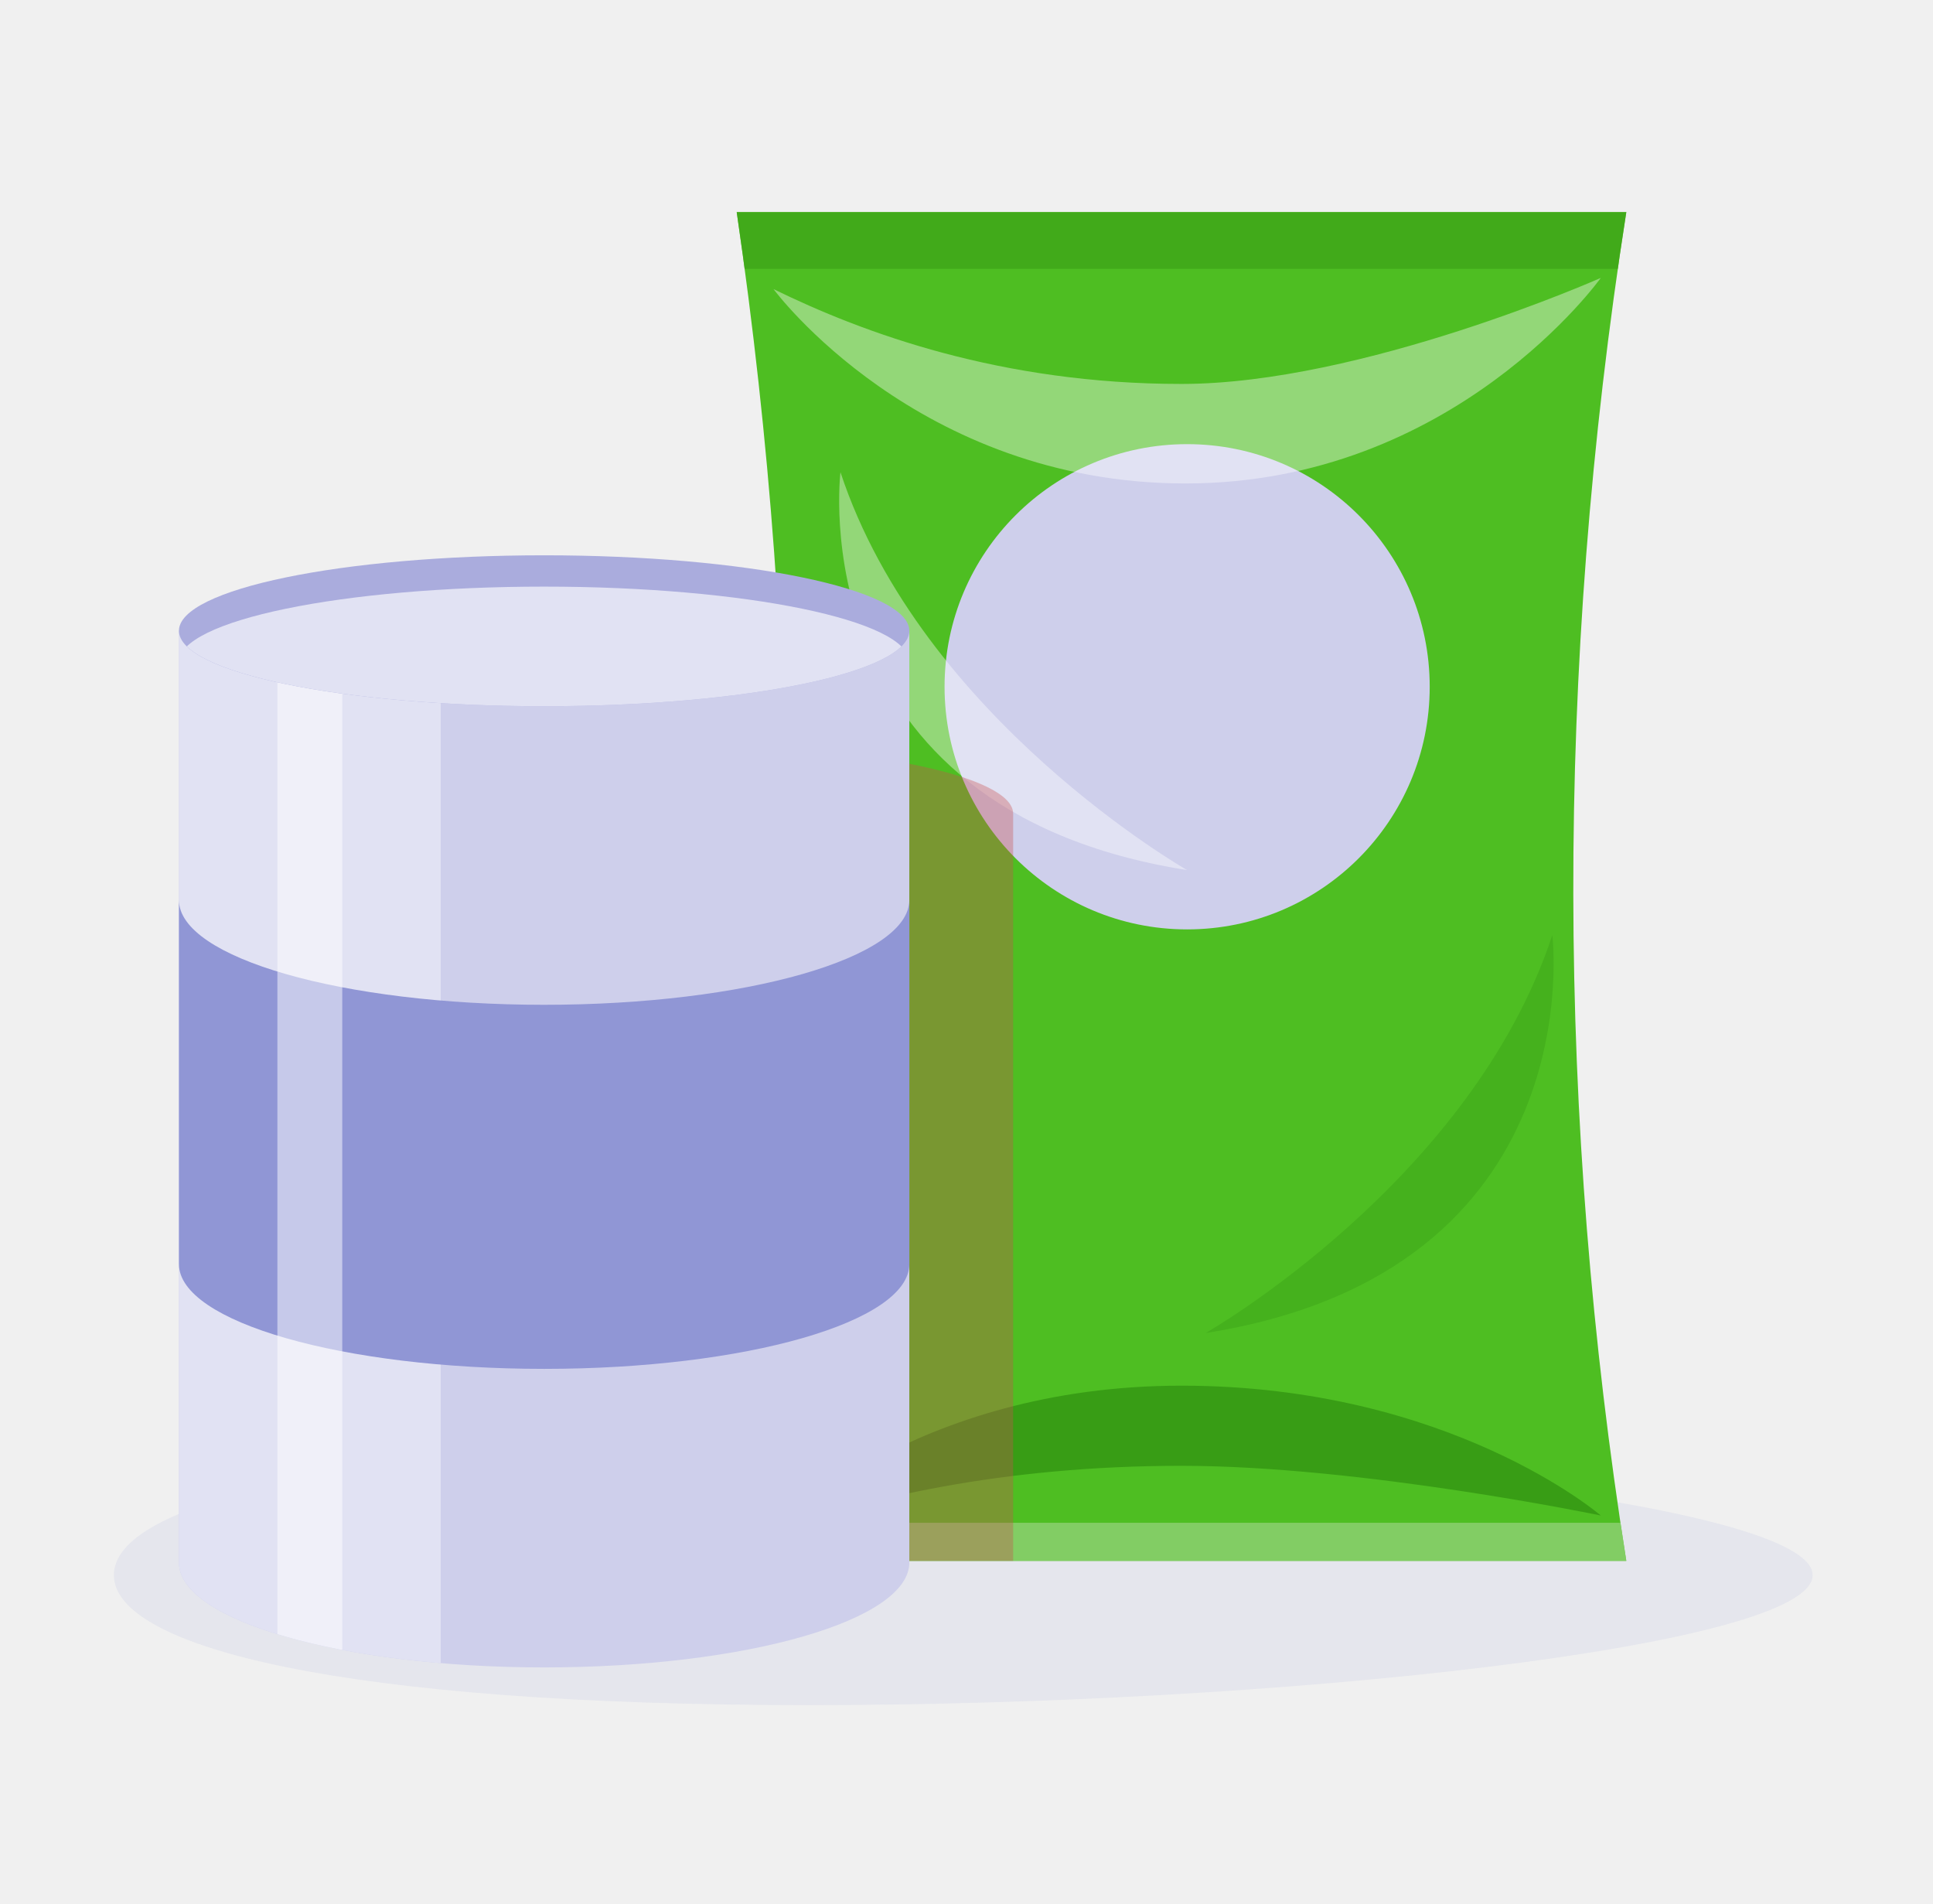
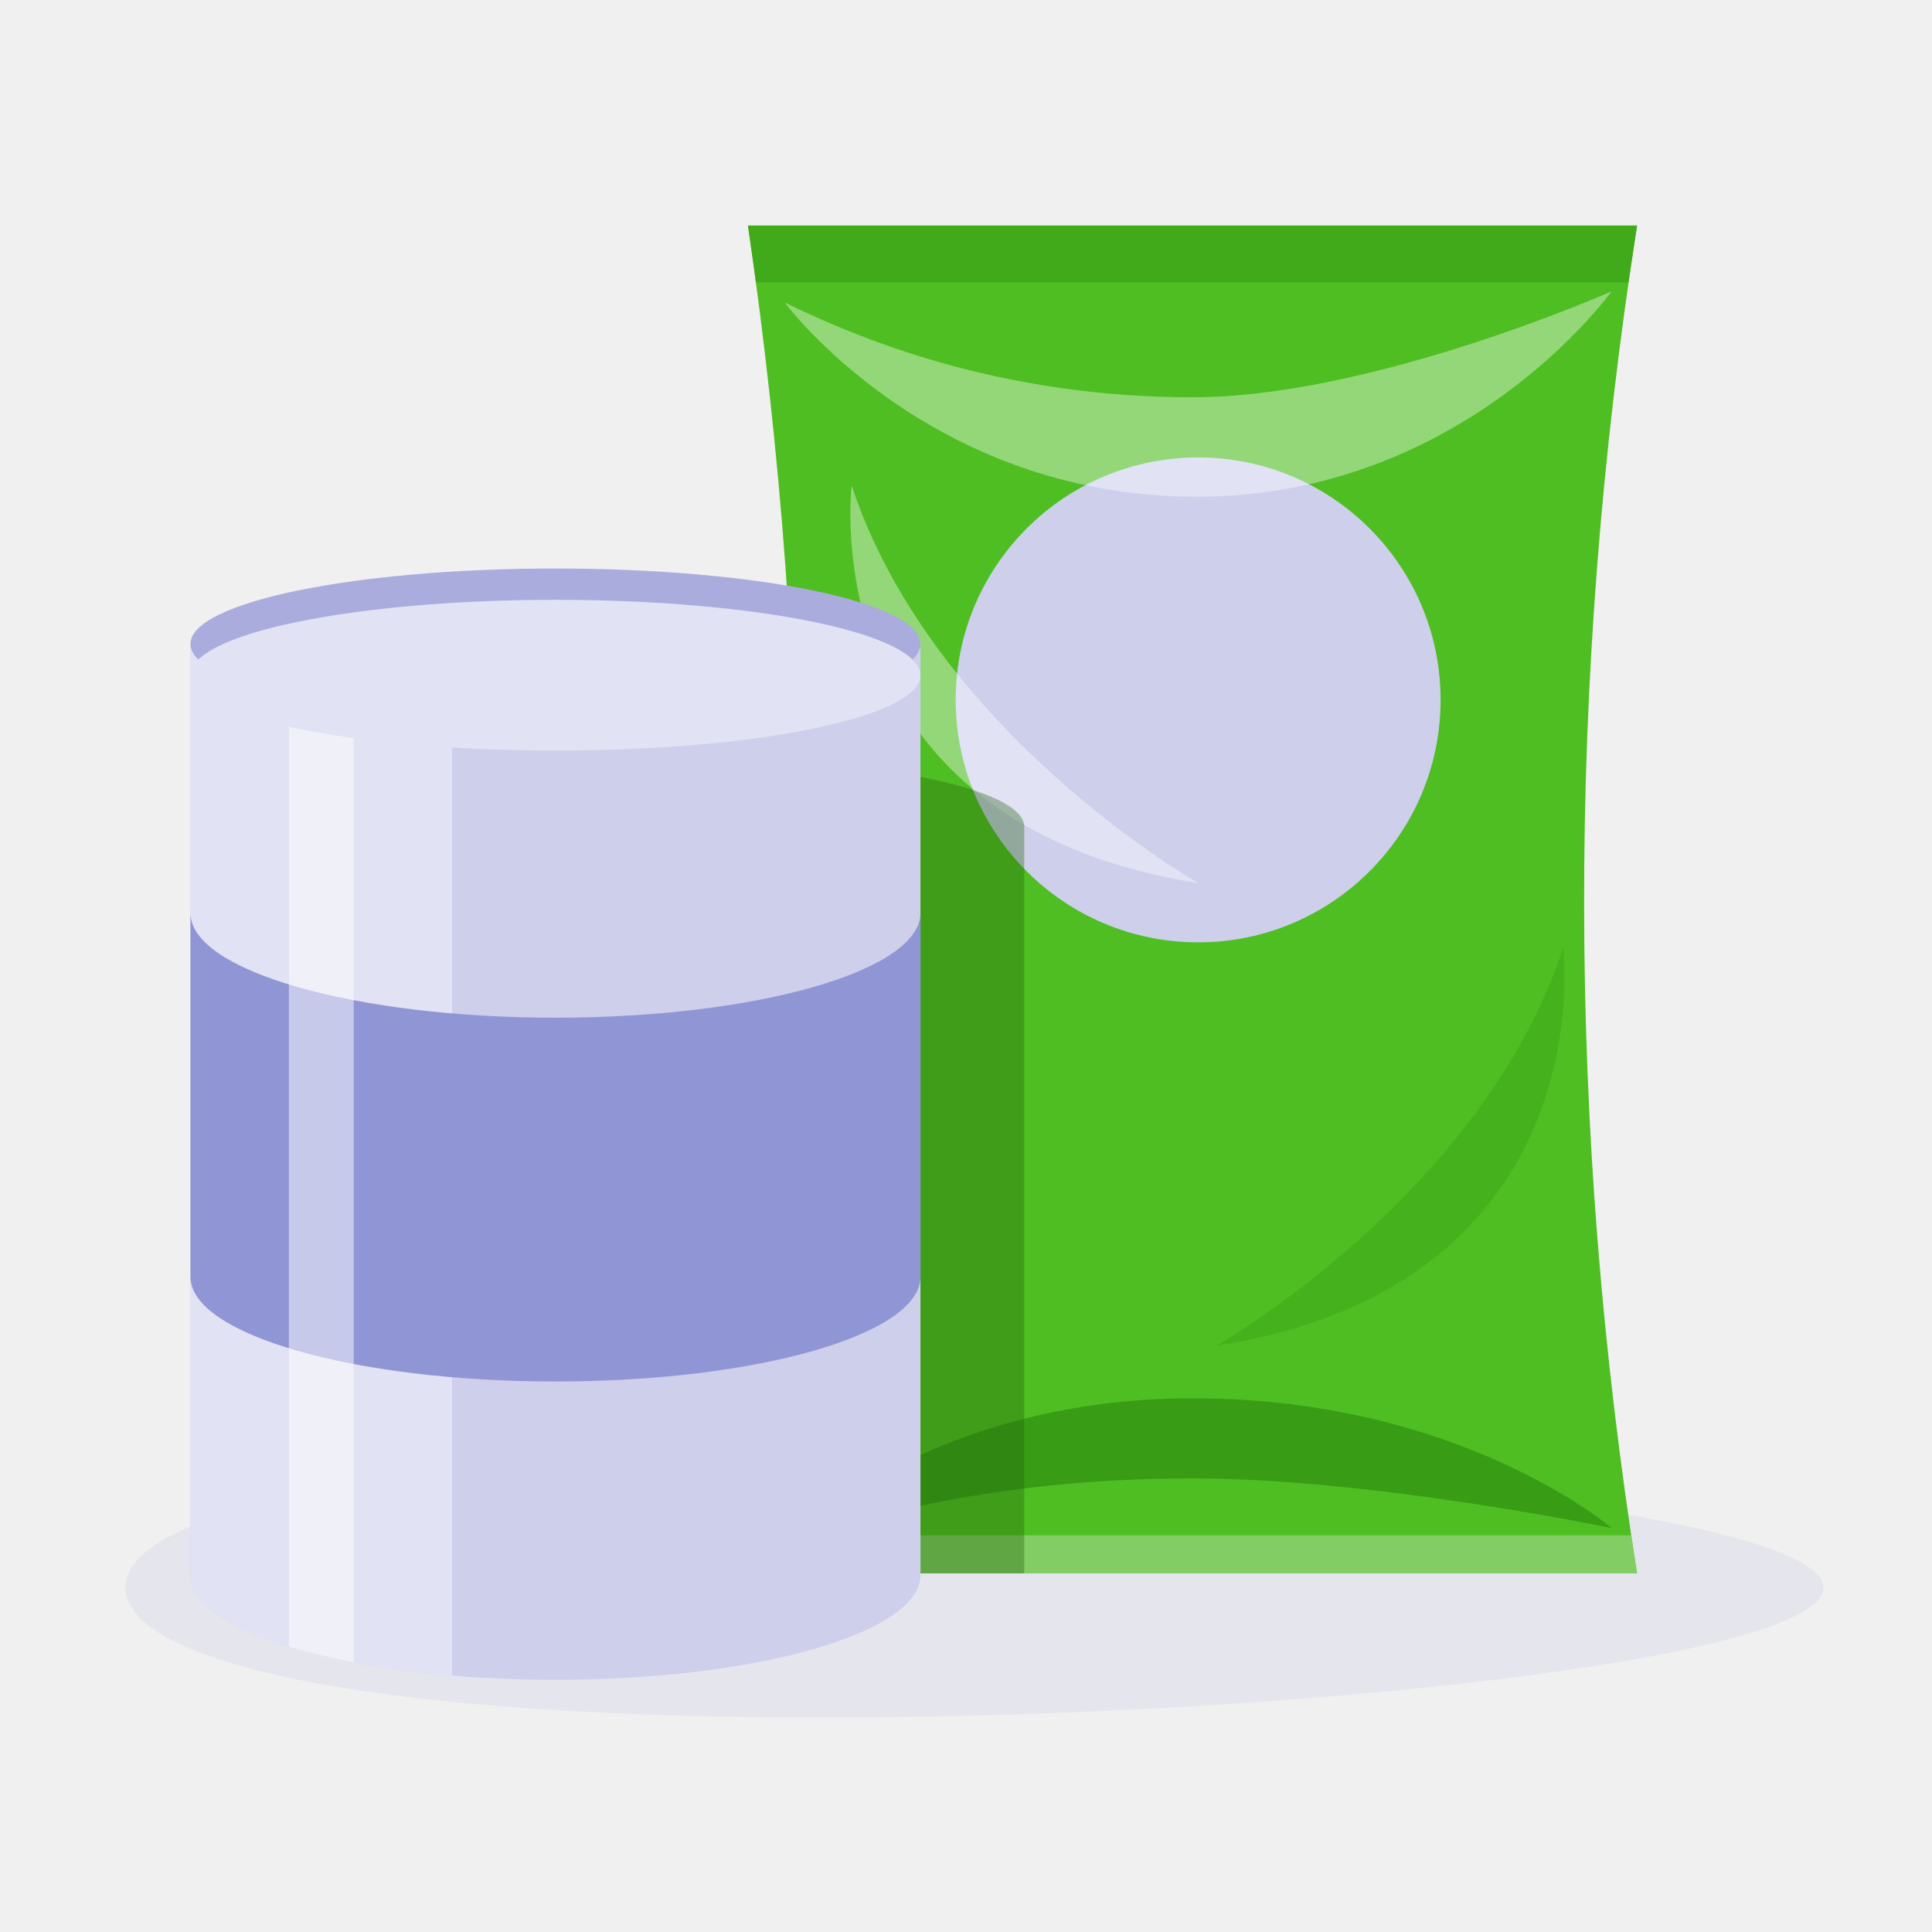
- <svg xmlns="http://www.w3.org/2000/svg" width="100%" height="100%" viewBox="0 0 65 64" version="1.1" xml:space="preserve" style="fill-rule:evenodd;clip-rule:evenodd;stroke-linejoin:round;stroke-miterlimit:2;">
-   <rect id="REPLACE-Transfats-2" x="0.391" y="0" width="64" height="64" style="fill:none;" />
-   <path d="M27.199,48.587C42.962,48.587 60.953,50.545 60.953,52.956C60.953,55.368 42.962,57.326 27.199,57.326C11.435,57.326 3.83,55.368 3.83,52.956C3.83,50.545 11.435,48.587 27.199,48.587Z" style="fill:#b5b8e2;fill-opacity:0.18;" />
+ <svg xmlns="http://www.w3.org/2000/svg" width="100%" height="100%" viewBox="0 0 65 65" version="1.1" xml:space="preserve" style="fill-rule:evenodd;clip-rule:evenodd;stroke-linejoin:round;stroke-miterlimit:2;">
+   <rect id="REPLACE-Transfats-2" x="0.391" y="0.458" width="64" height="64" style="fill:none;" />
+   <path d="M27.59,49.045C43.353,49.045 61.344,51.003 61.344,53.414C61.344,55.826 43.353,57.784 27.59,57.784C11.826,57.784 4.221,55.826 4.221,53.414C4.221,51.003 11.826,49.045 27.59,49.045Z" style="fill:#b5b8e2;fill-opacity:0.18;" />
+   <path d="M55.078,7.589L25.164,7.589C27.401,22.895 27.405,38.011 25.164,52.935L55.078,52.935C52.743,38.152 52.66,23.037 55.078,7.589Z" style="fill:#4ebe22;" />
  <g>
-     <path d="M54.687,7.131L24.773,7.131C27.01,22.437 27.014,37.553 24.773,52.477L54.687,52.477C52.352,37.694 52.269,22.579 54.687,7.131Z" style="fill:#4ebe22;" />
    <clipPath id="_clip1">
-       <path d="M54.687,7.131L24.773,7.131C27.01,22.437 27.014,37.553 24.773,52.477L54.687,52.477C52.352,37.694 52.269,22.579 54.687,7.131Z" />
+       <path d="M55.078,7.589L25.164,7.589C27.401,22.895 27.405,38.011 25.164,52.935L55.078,52.935C52.743,38.152 52.66,23.037 55.078,7.589Z" />
    </clipPath>
    <g clip-path="url(#_clip1)">
-       <rect x="20.572" y="3.266" width="40.806" height="5.774" style="fill:#3da518;fill-opacity:0.76;" />
-       <rect x="20.572" y="51.195" width="40.806" height="5.774" style="fill:#92d379;fill-opacity:0.76;" />
-       <path id="_-Curve-" d="M26.01,51.484C26.01,51.484 30.694,46.586 39.73,46.586C48.766,46.586 53.829,50.951 53.829,50.951C53.829,50.951 45.793,49.28 39.73,49.28C33.668,49.28 29.037,50.395 26.01,51.484Z" style="fill:#389d15;" />
-       <circle cx="39.919" cy="23.089" r="8.157" style="fill:#cecfeb;" />
-       <path d="M26.01,9.719C26.01,9.719 30.831,16.254 39.867,16.254C48.902,16.254 53.829,9.343 53.829,9.343C53.829,9.343 45.793,12.908 39.73,12.908C33.668,12.908 29.037,11.202 26.01,9.719Z" style="fill:#fff;fill-opacity:0.39;" />
-       <path d="M28.262,15.876C28.262,15.876 26.853,27.191 39.919,29.252C39.919,29.252 31,24.171 28.262,15.876Z" style="fill:#fff;fill-opacity:0.39;" />
-       <path d="M52.199,31.439C52.199,31.439 53.609,42.754 40.542,44.816C40.542,44.816 49.461,39.734 52.199,31.439Z" style="fill:#45b11d;" />
-       <path d="M11.761,27.352C11.761,26.08 16.759,25.048 22.915,25.048C29.071,25.048 34.068,26.08 34.068,27.352L34.068,55.808C34.068,57.574 29.071,59.008 22.915,59.008C16.759,59.008 11.761,57.574 11.761,55.808L11.761,27.352Z" style="fill:#c84f4d;fill-opacity:0.35;" />
+       <rect x="20.963" y="3.724" width="40.806" height="5.774" style="fill:#3da518;fill-opacity:0.76;" />
+       <rect x="20.963" y="51.653" width="40.806" height="5.774" style="fill:#92d379;fill-opacity:0.76;" />
+       <path id="_-Curve-" d="M26.401,51.942C26.401,51.942 31.085,47.044 40.121,47.044C49.157,47.044 54.22,51.409 54.22,51.409C54.22,51.409 46.184,49.738 40.121,49.738C34.059,49.738 29.428,50.853 26.401,51.942Z" style="fill:#389d15;" />
+       <circle cx="40.31" cy="23.547" r="8.157" style="fill:#cecfeb;" />
+       <path d="M26.401,10.177C26.401,10.177 31.222,16.712 40.258,16.712C49.293,16.712 54.22,9.801 54.22,9.801C54.22,9.801 46.184,13.366 40.121,13.366C34.059,13.366 29.428,11.66 26.401,10.177Z" style="fill:#fff;fill-opacity:0.39;" />
+       <path d="M28.653,16.334C28.653,16.334 27.244,27.649 40.31,29.71C40.31,29.71 31.391,24.629 28.653,16.334Z" style="fill:#fff;fill-opacity:0.39;" />
+       <path d="M52.59,31.897C52.59,31.897 54,43.212 40.933,45.274C40.933,45.274 49.852,40.192 52.59,31.897Z" style="fill:#45b11d;" />
+       <path d="M12.152,27.81C12.152,26.538 17.15,25.506 23.306,25.506C29.462,25.506 34.459,26.538 34.459,27.81L34.459,56.266C34.459,58.032 29.462,59.466 23.306,59.466C17.15,59.466 12.152,58.032 12.152,56.266L12.152,27.81Z" style="fill:#235f0d;fill-opacity:0.35;" />
    </g>
  </g>
+   <path d="M30.968,52.993C30.968,54.938 25.466,56.516 18.688,56.516C11.911,56.516 6.408,54.938 6.408,52.993L6.408,21.664L30.968,21.664L30.968,52.993Z" style="fill:#cecfeb;" />
  <g>
-     <path d="M30.577,52.535C30.577,54.48 25.075,56.058 18.297,56.058C11.52,56.058 6.017,54.48 6.017,52.535L6.017,21.206L30.577,21.206L30.577,52.535Z" style="fill:#cecfeb;" />
    <clipPath id="_clip2">
-       <path d="M30.577,52.535C30.577,54.48 25.075,56.058 18.297,56.058C11.52,56.058 6.017,54.48 6.017,52.535L6.017,21.206L30.577,21.206L30.577,52.535Z" />
+       <path d="M30.968,52.993C30.968,54.938 25.466,56.516 18.688,56.516C11.911,56.516 6.408,54.938 6.408,52.993L6.408,21.664L30.968,21.664L30.968,52.993Z" />
    </clipPath>
    <g clip-path="url(#_clip2)">
-       <rect x="6.017" y="21.206" width="8.803" height="43.253" style="fill:#e1e2f3;" />
-       <path d="M30.577,30.258L30.577,42.498C30.577,44.442 25.075,46.021 18.297,46.021C11.52,46.021 6.017,44.442 6.017,42.498L6.017,30.258C6.017,32.202 11.52,33.781 18.297,33.781C25.075,33.781 30.577,32.202 30.577,30.258Z" style="fill:#9096d5;" />
-       <rect x="9.328" y="21.206" width="2.181" height="43.253" style="fill:#fff;fill-opacity:0.49;" />
-     </g>
-     <ellipse cx="18.297" cy="21.206" rx="12.28" ry="2.537" style="fill:#aaacdd;" />
-     <clipPath id="_clip3">
-       <ellipse cx="18.297" cy="21.206" rx="12.28" ry="2.537" />
-     </clipPath>
-     <g clip-path="url(#_clip3)">
-       <ellipse cx="18.297" cy="22.259" rx="12.28" ry="2.537" style="fill:#e1e2f3;" />
+       <rect x="6.408" y="21.664" width="8.803" height="43.253" style="fill:#e1e2f3;" />
+       <path d="M30.968,30.716L30.968,42.956C30.968,44.9 25.466,46.479 18.688,46.479C11.911,46.479 6.408,44.9 6.408,42.956L6.408,30.716C6.408,32.66 11.911,34.239 18.688,34.239C25.466,34.239 30.968,32.66 30.968,30.716Z" style="fill:#9096d5;" />
+       <rect x="9.719" y="21.664" width="2.181" height="43.253" style="fill:#fff;fill-opacity:0.49;" />
    </g>
  </g>
+   <ellipse cx="18.688" cy="21.664" rx="12.28" ry="2.537" style="fill:#aaacdd;" />
+   <ellipse cx="18.688" cy="22.717" rx="12.28" ry="2.537" style="fill:#e1e2f3;" />
</svg>
